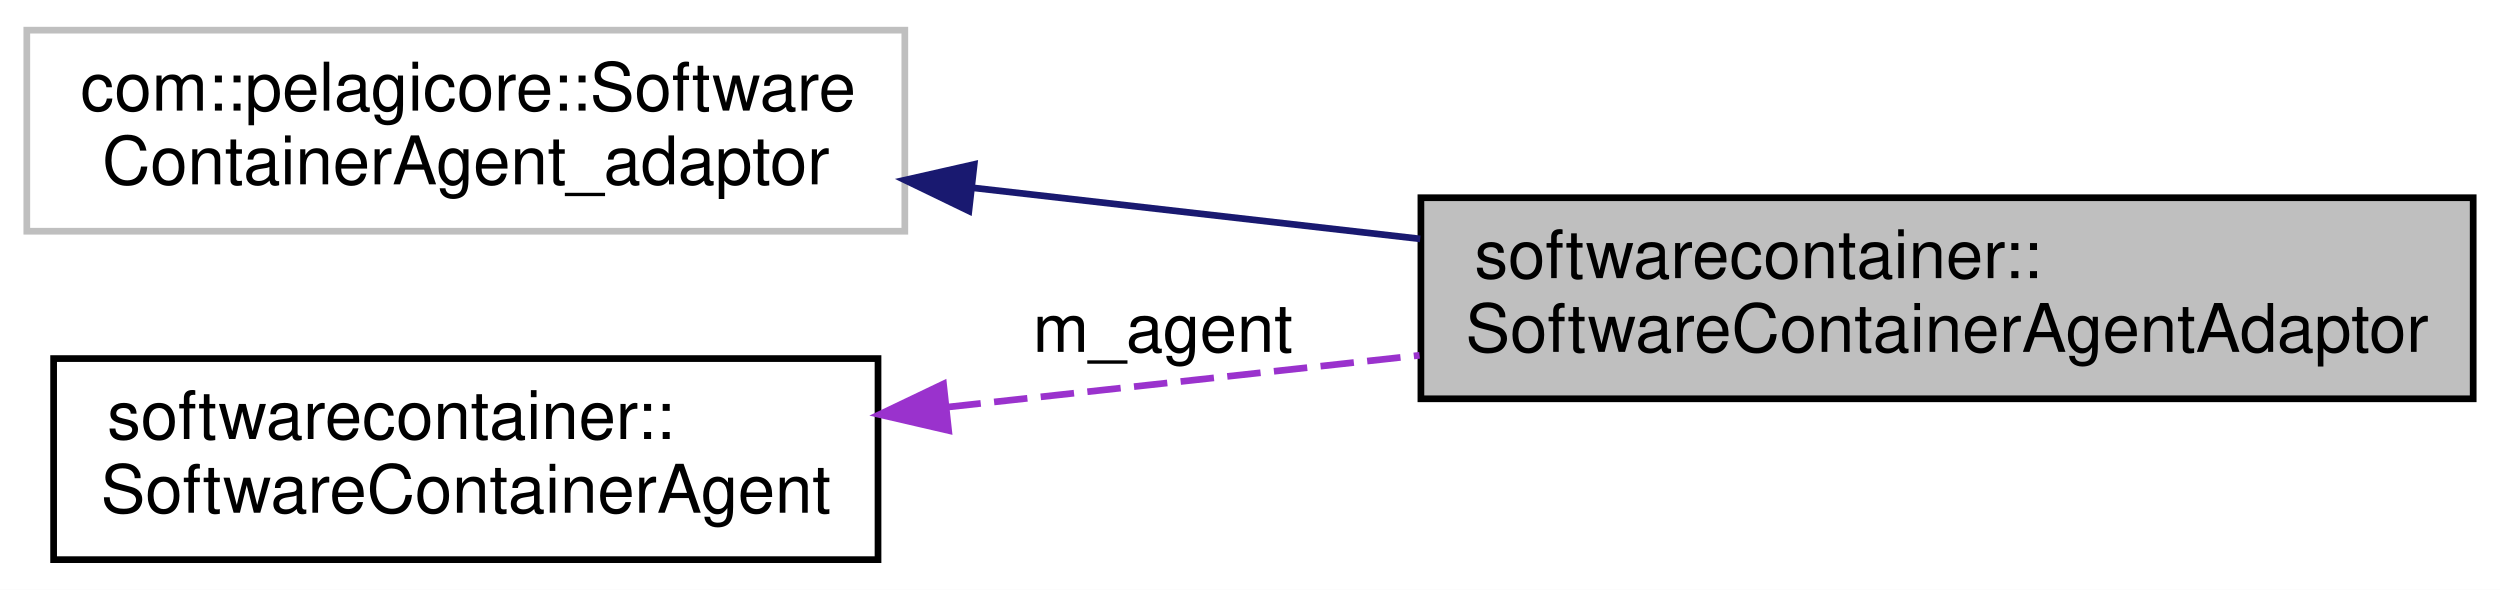
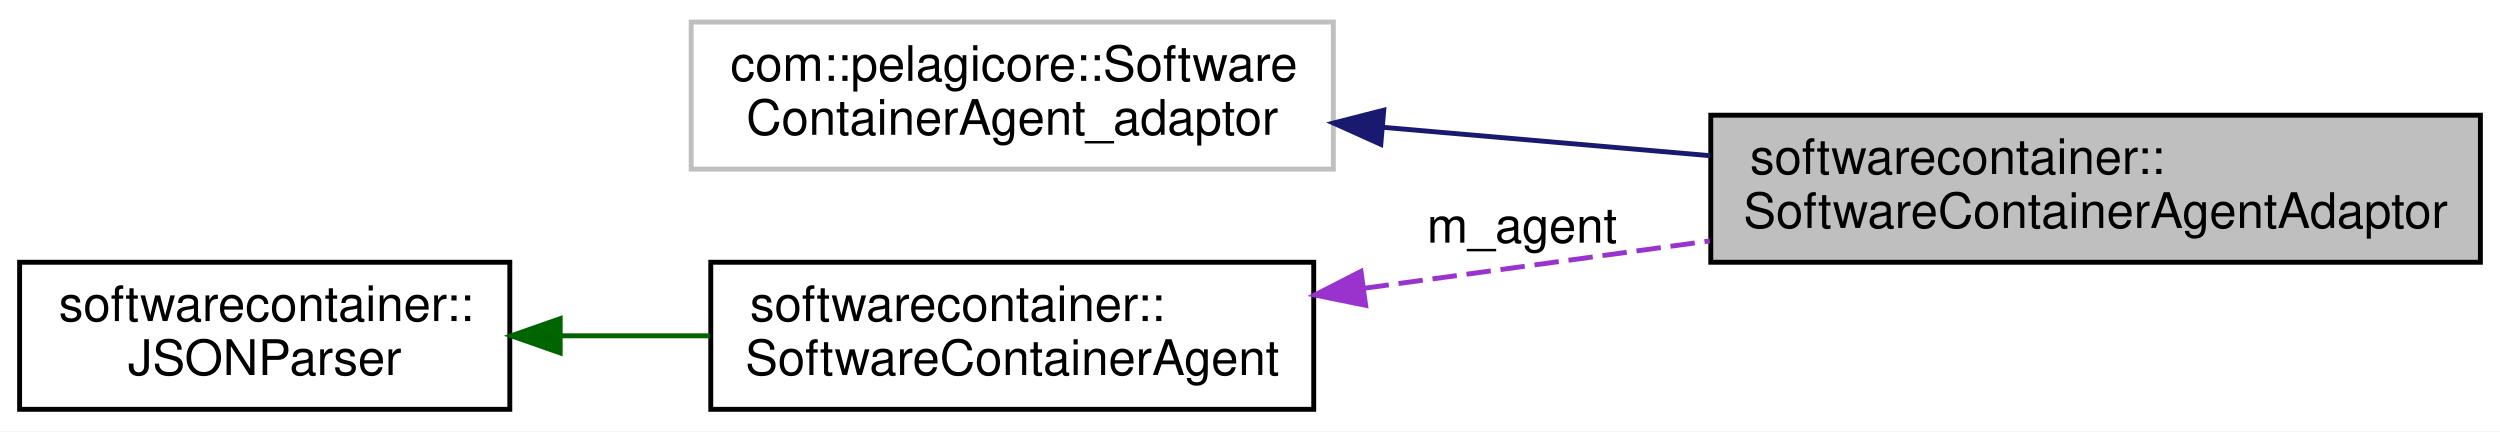
- <svg xmlns="http://www.w3.org/2000/svg" xmlns:xlink="http://www.w3.org/1999/xlink" width="373pt" height="88pt" viewBox="0.00 0.00 373.00 88.00">
+ <svg xmlns="http://www.w3.org/2000/svg" xmlns:xlink="http://www.w3.org/1999/xlink" width="510pt" height="88pt" viewBox="0.00 0.00 510.00 88.00">
  <g id="graph0" class="graph" transform="scale(1 1) rotate(0) translate(4 84)">
-     <polygon fill="white" stroke="none" points="-4,4 -4,-84 369,-84 369,4 -4,4" />
+     <polygon fill="white" stroke="none" points="-4,4 -4,-84 506,-84 506,4 -4,4" />
    <g id="node1" class="node">
-       <polygon fill="#bfbfbf" stroke="black" points="208,-24.5 208,-54.5 365,-54.5 365,-24.5 208,-24.5" />
-       <text text-anchor="start" x="216" y="-42.5" font-family="Helvetica,sans-Serif" font-size="10.00">softwarecontainer::</text>
-       <text text-anchor="middle" x="286.5" y="-31.5" font-family="Helvetica,sans-Serif" font-size="10.00">SoftwareContainerAgentAdaptor</text>
+       <polygon fill="#bfbfbf" stroke="black" points="345,-30.5 345,-60.5 502,-60.5 502,-30.5 345,-30.5" />
+       <text text-anchor="start" x="353" y="-48.5" font-family="Helvetica,sans-Serif" font-size="10.00">softwarecontainer::</text>
+       <text text-anchor="middle" x="423.5" y="-37.5" font-family="Helvetica,sans-Serif" font-size="10.00">SoftwareContainerAgentAdaptor</text>
    </g>
    <g id="node2" class="node">
-       <polygon fill="white" stroke="#bfbfbf" points="0,-49.5 0,-79.5 131,-79.5 131,-49.5 0,-49.5" />
-       <text text-anchor="start" x="8" y="-67.5" font-family="Helvetica,sans-Serif" font-size="10.00">com::pelagicore::Software</text>
-       <text text-anchor="middle" x="65.5" y="-56.5" font-family="Helvetica,sans-Serif" font-size="10.00">ContainerAgent_adaptor</text>
+       <polygon fill="white" stroke="#bfbfbf" points="137,-49.5 137,-79.5 268,-79.5 268,-49.5 137,-49.5" />
+       <text text-anchor="start" x="145" y="-67.5" font-family="Helvetica,sans-Serif" font-size="10.00">com::pelagicore::Software</text>
+       <text text-anchor="middle" x="202.5" y="-56.5" font-family="Helvetica,sans-Serif" font-size="10.00">ContainerAgent_adaptor</text>
    </g>
    <g id="edge1" class="edge">
-       <path fill="none" stroke="midnightblue" d="M141.089,-55.985C162.627,-53.527 186.177,-50.838 207.894,-48.359" />
-       <polygon fill="midnightblue" stroke="midnightblue" points="140.561,-52.523 131.023,-57.134 141.355,-59.477 140.561,-52.523" />
+       <path fill="none" stroke="midnightblue" d="M278.089,-58.029C299.627,-56.16 323.177,-54.117 344.894,-52.233" />
+       <polygon fill="midnightblue" stroke="midnightblue" points="277.683,-54.551 268.023,-58.902 278.288,-61.525 277.683,-54.551" />
    </g>
    <g id="node3" class="node">
      <g id="a_node3">
        <a xlink:href="classsoftwarecontainer_1_1_software_container_agent.html" target="_top" xlink:title="A wrapper class. ">
-           <polygon fill="white" stroke="black" points="4,-0.5 4,-30.5 127,-30.5 127,-0.5 4,-0.5" />
-           <text text-anchor="start" x="12" y="-18.5" font-family="Helvetica,sans-Serif" font-size="10.00">softwarecontainer::</text>
-           <text text-anchor="middle" x="65.5" y="-7.5" font-family="Helvetica,sans-Serif" font-size="10.00">SoftwareContainerAgent</text>
+           <polygon fill="white" stroke="black" points="141,-0.5 141,-30.5 264,-30.5 264,-0.5 141,-0.5" />
+           <text text-anchor="start" x="149" y="-18.5" font-family="Helvetica,sans-Serif" font-size="10.00">softwarecontainer::</text>
+           <text text-anchor="middle" x="202.5" y="-7.5" font-family="Helvetica,sans-Serif" font-size="10.00">SoftwareContainerAgent</text>
        </a>
      </g>
    </g>
    <g id="edge2" class="edge">
-       <path fill="none" stroke="#9a32cd" stroke-dasharray="5,2" d="M137.357,-23.265C159.854,-25.73 184.846,-28.47 207.798,-30.985" />
-       <polygon fill="#9a32cd" stroke="#9a32cd" points="137.535,-19.764 127.213,-22.154 136.772,-26.722 137.535,-19.764" />
-       <text text-anchor="middle" x="169.5" y="-31.5" font-family="Helvetica,sans-Serif" font-size="10.00"> m_agent</text>
+       <path fill="none" stroke="#9a32cd" stroke-dasharray="5,2" d="M274.357,-25.206C296.854,-28.288 321.846,-31.712 344.798,-34.856" />
+       <polygon fill="#9a32cd" stroke="#9a32cd" points="274.595,-21.706 264.213,-23.817 273.645,-28.642 274.595,-21.706" />
+       <text text-anchor="middle" x="306.5" y="-34.5" font-family="Helvetica,sans-Serif" font-size="10.00"> m_agent</text>
+     </g>
+     <g id="node4" class="node">
+       <g id="a_node4">
+         <a xlink:href="classsoftwarecontainer_1_1_j_s_o_n_parser.html" target="_top" xlink:title="Convenience layer for the Jansson JSON parser. ">
+           <polygon fill="white" stroke="black" points="0,-0.5 0,-30.5 100,-30.5 100,-0.5 0,-0.5" />
+           <text text-anchor="start" x="8" y="-18.5" font-family="Helvetica,sans-Serif" font-size="10.00">softwarecontainer::</text>
+           <text text-anchor="middle" x="50" y="-7.5" font-family="Helvetica,sans-Serif" font-size="10.00">JSONParser</text>
+         </a>
+       </g>
+     </g>
+     <g id="edge3" class="edge">
+       <path fill="none" stroke="darkgreen" d="M110.493,-15.5C120.458,-15.5 130.809,-15.5 140.804,-15.5" />
+       <polygon fill="darkgreen" stroke="darkgreen" points="110.279,-12 100.279,-15.5 110.279,-19 110.279,-12" />
    </g>
  </g>
</svg>
